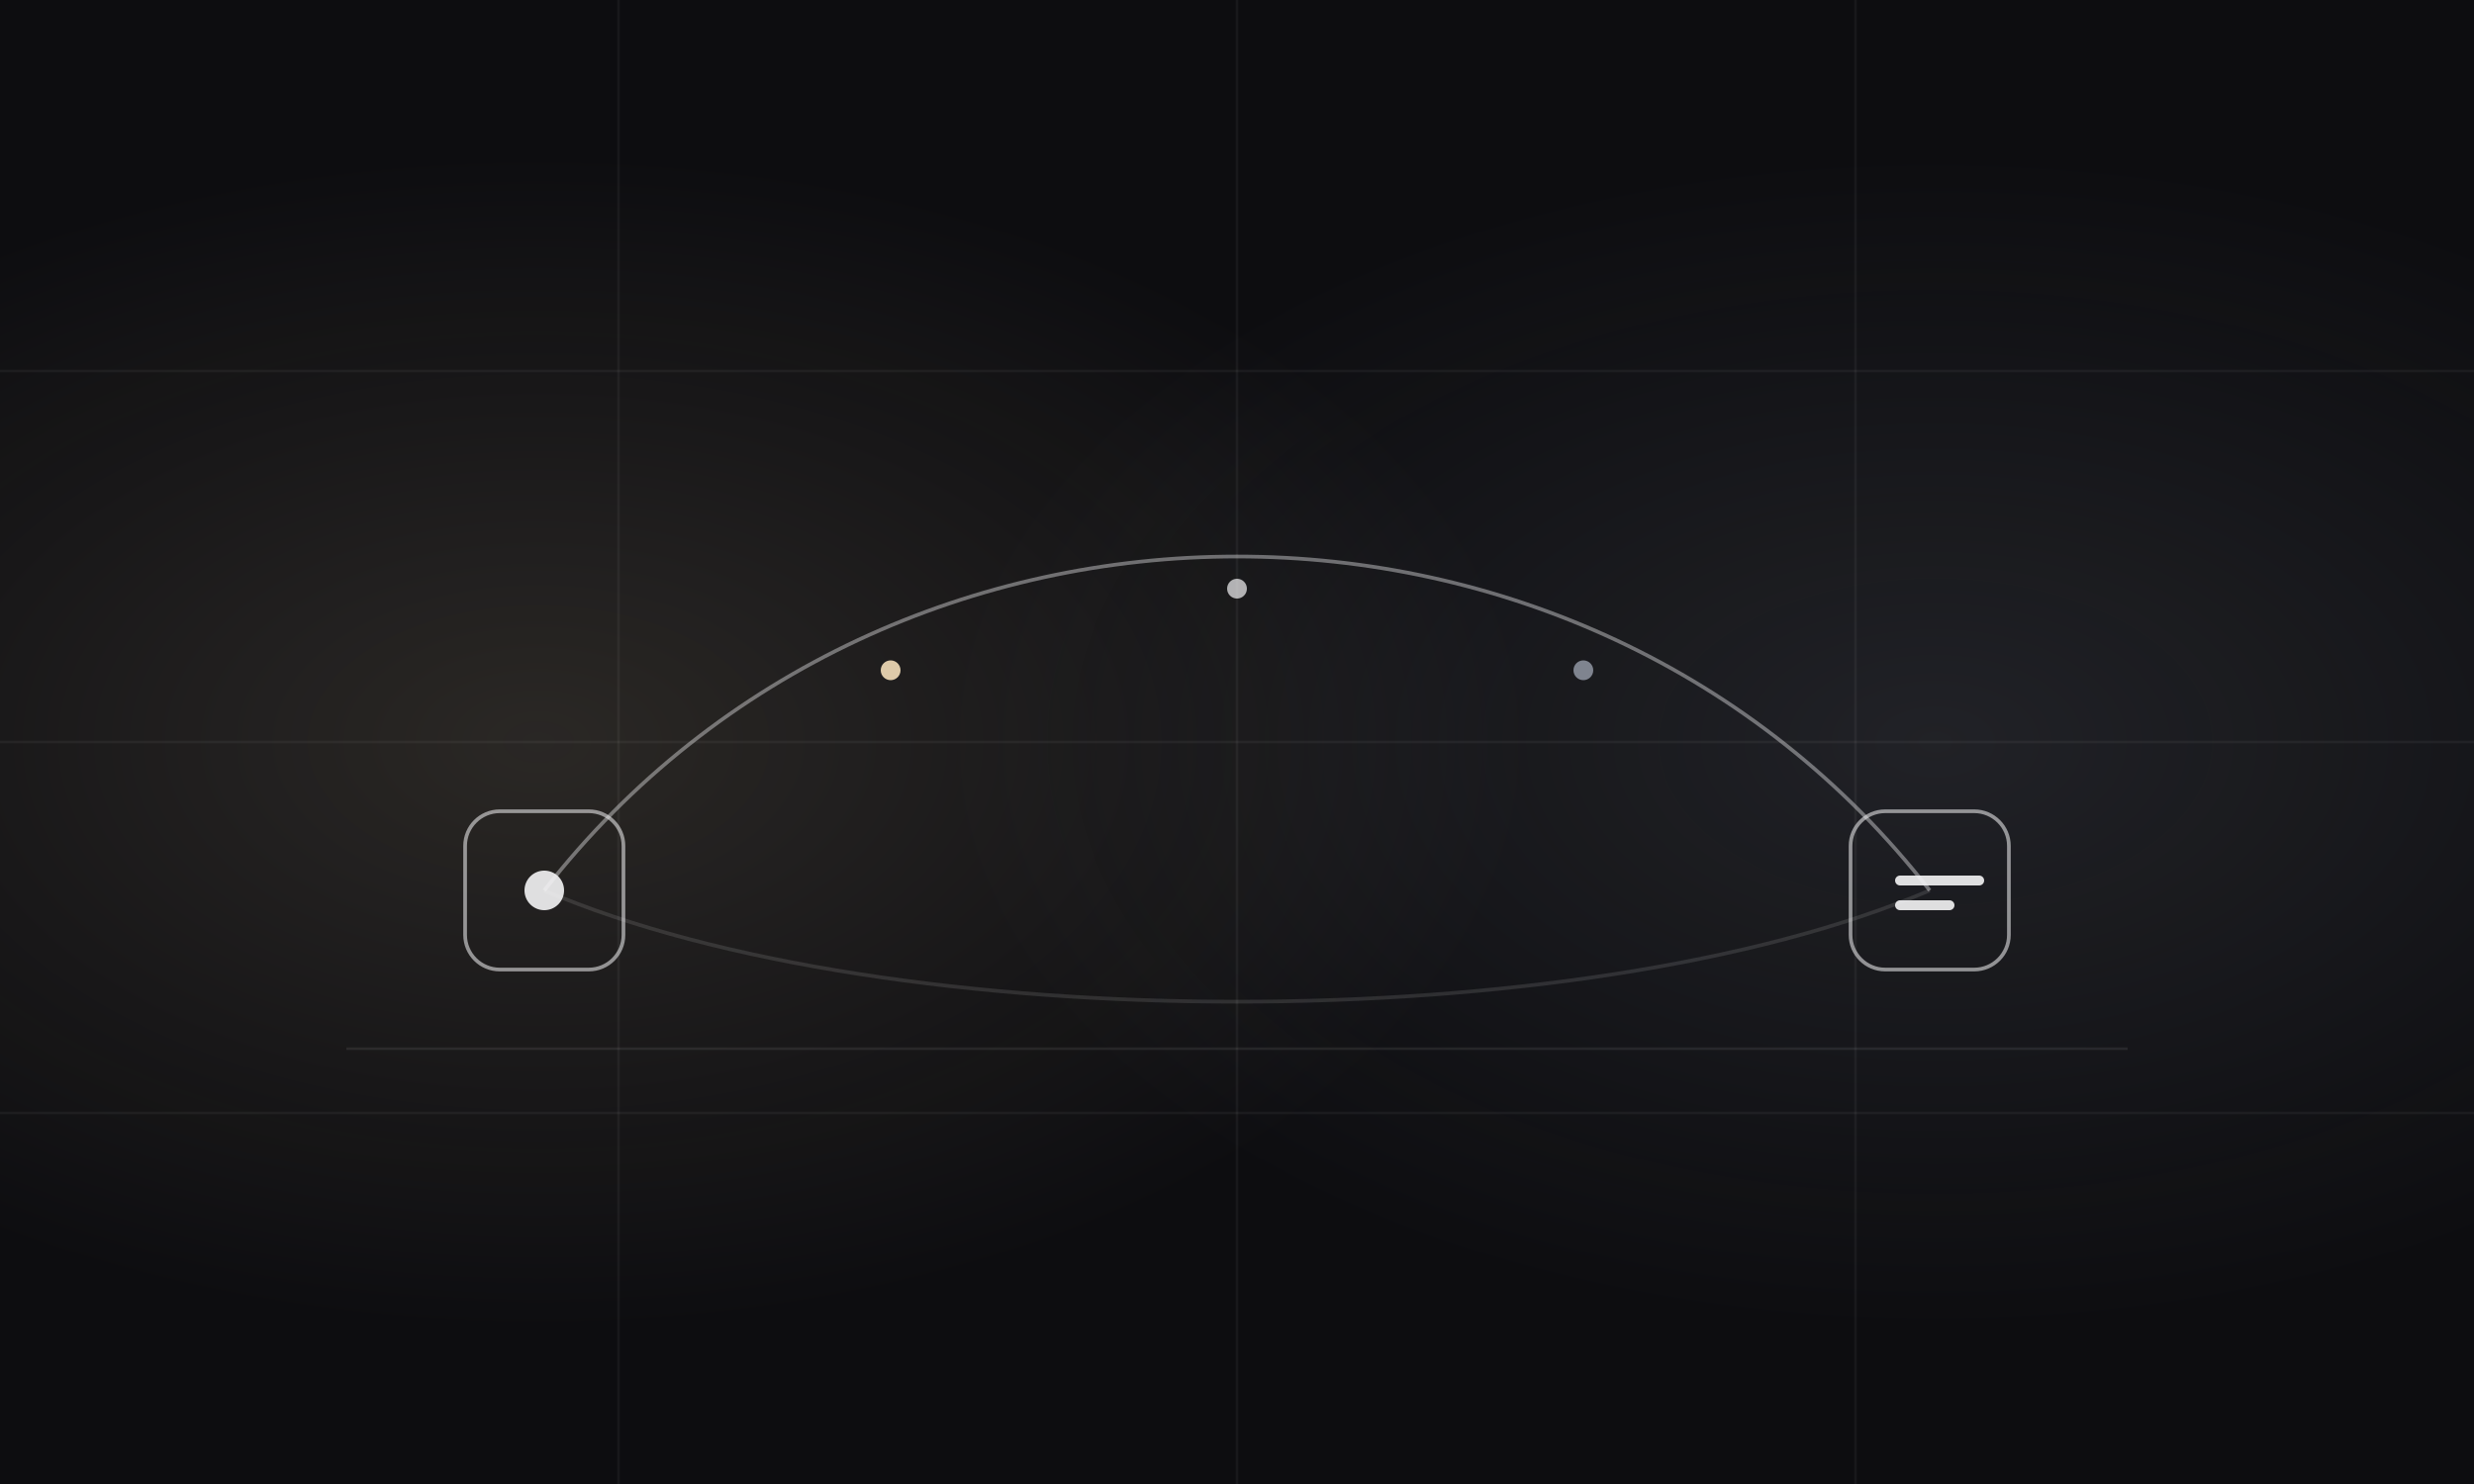
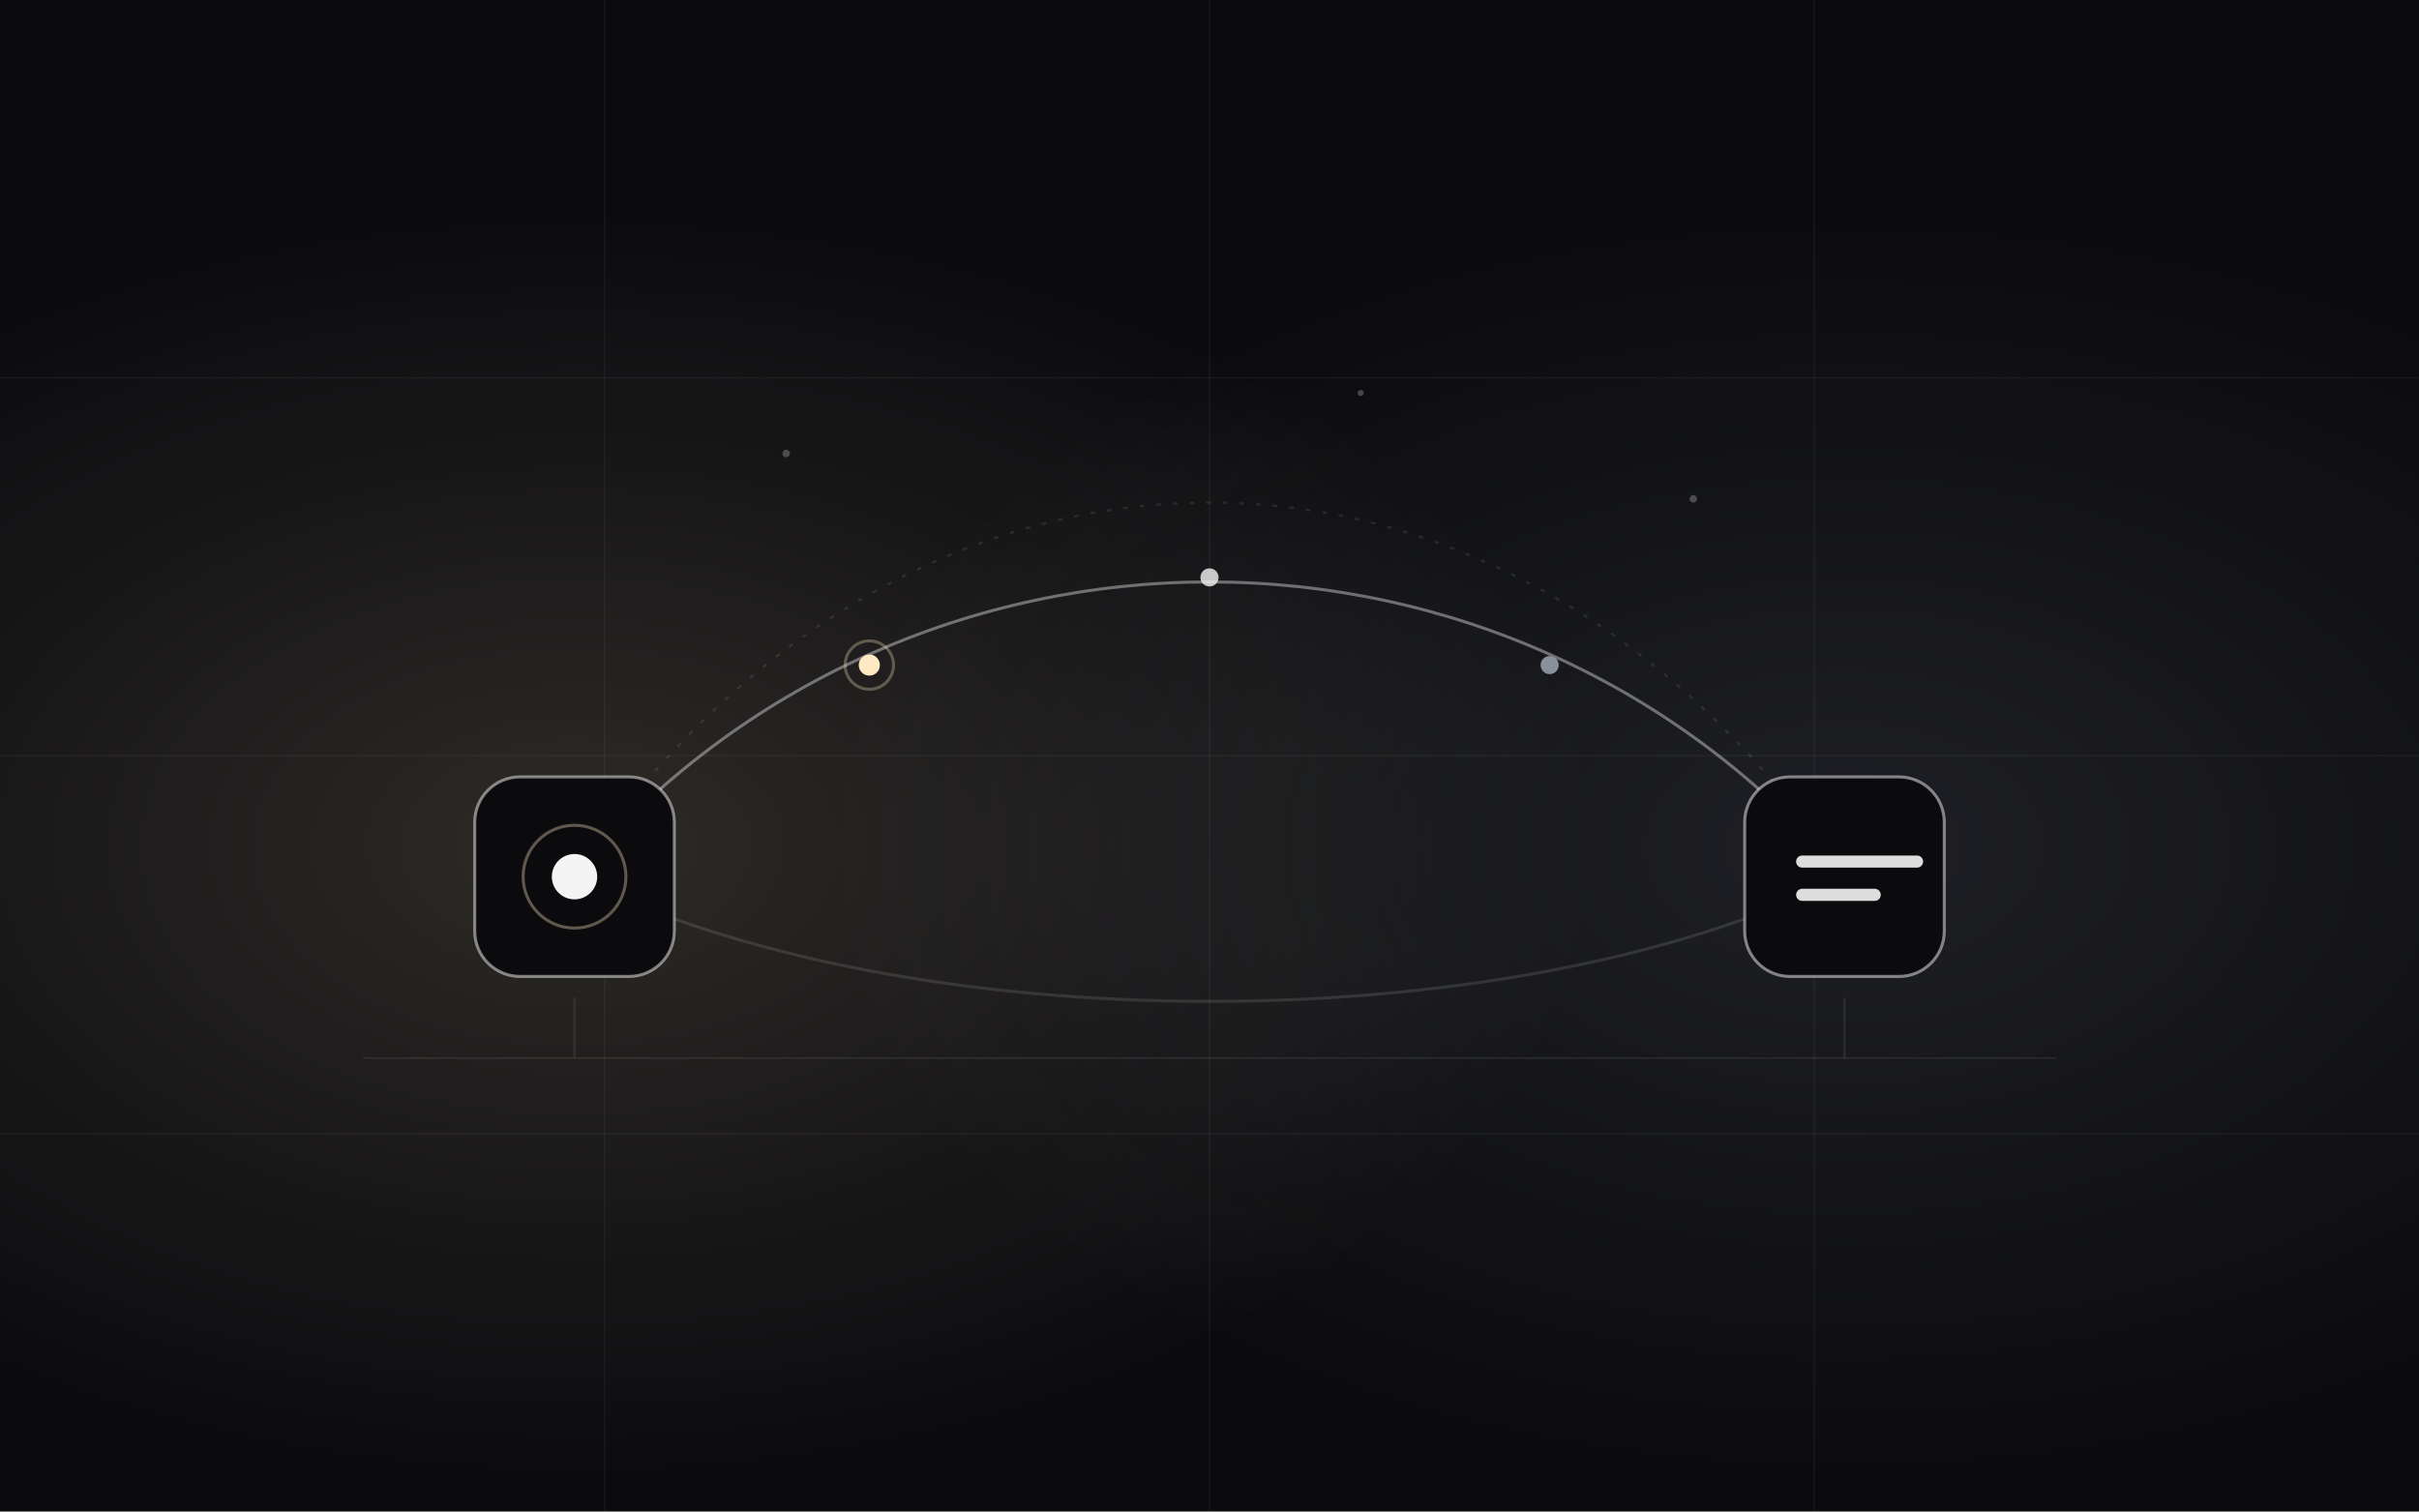
- <svg xmlns="http://www.w3.org/2000/svg" viewBox="0 0 1000 600">
+ <svg xmlns="http://www.w3.org/2000/svg" viewBox="0 0 1600 1000">
  <defs>
-     <radialGradient id="glowL" cx="22%" cy="50%" r="40%">
-       <stop offset="0%" stop-color="#ffe9c2" stop-opacity="0.12" />
+     <radialGradient id="glowL" cx="24%" cy="56%" r="42%">
+       <stop offset="0%" stop-color="#ffe9c2" stop-opacity="0.14" />
      <stop offset="100%" stop-color="#ffe9c2" stop-opacity="0" />
    </radialGradient>
-     <radialGradient id="glowR" cx="78%" cy="50%" r="40%">
+     <radialGradient id="glowR" cx="76%" cy="56%" r="42%">
      <stop offset="0%" stop-color="#8a8f9c" stop-opacity="0.16" />
      <stop offset="100%" stop-color="#8a8f9c" stop-opacity="0" />
    </radialGradient>
  </defs>
-   <rect width="1000" height="600" fill="#0d0d10" />
-   <rect width="1000" height="600" fill="url(#glowL)" />
-   <rect width="1000" height="600" fill="url(#glowR)" />
-   <g fill="none" stroke="#ffffff" stroke-opacity="0.05">
-     <path d="M0 150 H1000 M0 300 H1000 M0 450 H1000" />
-     <path d="M250 0 V600 M500 0 V600 M750 0 V600" />
+   <rect width="1600" height="1000" fill="#0b0b0e" />
+   <rect width="1600" height="1000" fill="url(#glowL)" />
+   <rect width="1600" height="1000" fill="url(#glowR)" />
+   <g stroke="#ffffff" stroke-opacity="0.045" stroke-width="1">
+     <path d="M0 250 H1600 M0 500 H1600 M0 750 H1600" />
+     <path d="M400 0 V1000 M800 0 V1000 M1200 0 V1000" />
  </g>
-   <path d="M220 360 C 360 180, 640 180, 780 360" fill="none" stroke="#f4f4f5" stroke-opacity="0.4" stroke-width="1.5" />
-   <path d="M220 360 C 360 420, 640 420, 780 360" fill="none" stroke="#f4f4f5" stroke-opacity="0.12" stroke-width="1.5" />
-   <circle cx="360" cy="271" r="4" fill="#ffe9c2" fill-opacity="0.85" />
-   <circle cx="500" cy="238" r="4" fill="#f4f4f5" fill-opacity="0.7" />
-   <circle cx="640" cy="271" r="4" fill="#8a8f9c" fill-opacity="0.9" />
+   <path d="M380 580 C 600 320, 1000 320, 1220 580" fill="none" stroke="#f4f4f5" stroke-opacity="0.4" stroke-width="2" />
+   <path d="M380 580 C 600 690, 1000 690, 1220 580" fill="none" stroke="#f4f4f5" stroke-opacity="0.12" stroke-width="2" />
+   <path d="M380 580 C 600 250, 1000 250, 1220 580" fill="none" stroke="#f4f4f5" stroke-opacity="0.1" stroke-width="1.5" stroke-dasharray="3 8" />
+   <circle cx="575" cy="440" r="7" fill="#ffe9c2" />
+   <circle cx="575" cy="440" r="16" fill="none" stroke="#ffe9c2" stroke-opacity="0.3" stroke-width="2" />
+   <circle cx="800" cy="382" r="6" fill="#f4f4f5" fill-opacity="0.8" />
+   <circle cx="1025" cy="440" r="6" fill="#8a8f9c" />
  <g>
-     <rect x="188" y="328" width="64" height="64" rx="14" fill="none" stroke="#f4f4f5" stroke-opacity="0.55" stroke-width="1.5" />
-     <circle cx="220" cy="360" r="8" fill="#f4f4f5" fill-opacity="0.9" />
+     <rect x="314" y="514" width="132" height="132" rx="30" fill="#0b0b0e" stroke="#f4f4f5" stroke-opacity="0.5" stroke-width="2" />
+     <circle cx="380" cy="580" r="15" fill="#f4f4f5" />
+     <circle cx="380" cy="580" r="34" fill="none" stroke="#ffe9c2" stroke-opacity="0.35" stroke-width="2" />
  </g>
  <g>
-     <rect x="748" y="328" width="64" height="64" rx="14" fill="none" stroke="#f4f4f5" stroke-opacity="0.55" stroke-width="1.5" />
-     <path d="M768 356 h32 M768 366 h20" stroke="#f4f4f5" stroke-opacity="0.9" stroke-width="4" stroke-linecap="round" />
+     <rect x="1154" y="514" width="132" height="132" rx="30" fill="#0b0b0e" stroke="#f4f4f5" stroke-opacity="0.5" stroke-width="2" />
+     <path d="M1192 570 h76 M1192 592 h48" stroke="#f4f4f5" stroke-opacity="0.9" stroke-width="8" stroke-linecap="round" />
  </g>
-   <line x1="140" y1="424" x2="860" y2="424" stroke="#ffffff" stroke-opacity="0.08" stroke-width="1" />
+   <line x1="240" y1="700" x2="1360" y2="700" stroke="#ffffff" stroke-opacity="0.08" stroke-width="1" />
+   <g stroke="#f4f4f5" stroke-opacity="0.08" stroke-width="1.5">
+     <line x1="380" y1="660" x2="380" y2="700" />
+     <line x1="1220" y1="660" x2="1220" y2="700" />
+   </g>
+   <g fill="#f4f4f5" fill-opacity="0.25">
+     <circle cx="520" cy="300" r="2.5" />
+     <circle cx="900" cy="260" r="2" />
+     <circle cx="1120" cy="330" r="2.5" />
+   </g>
</svg>
